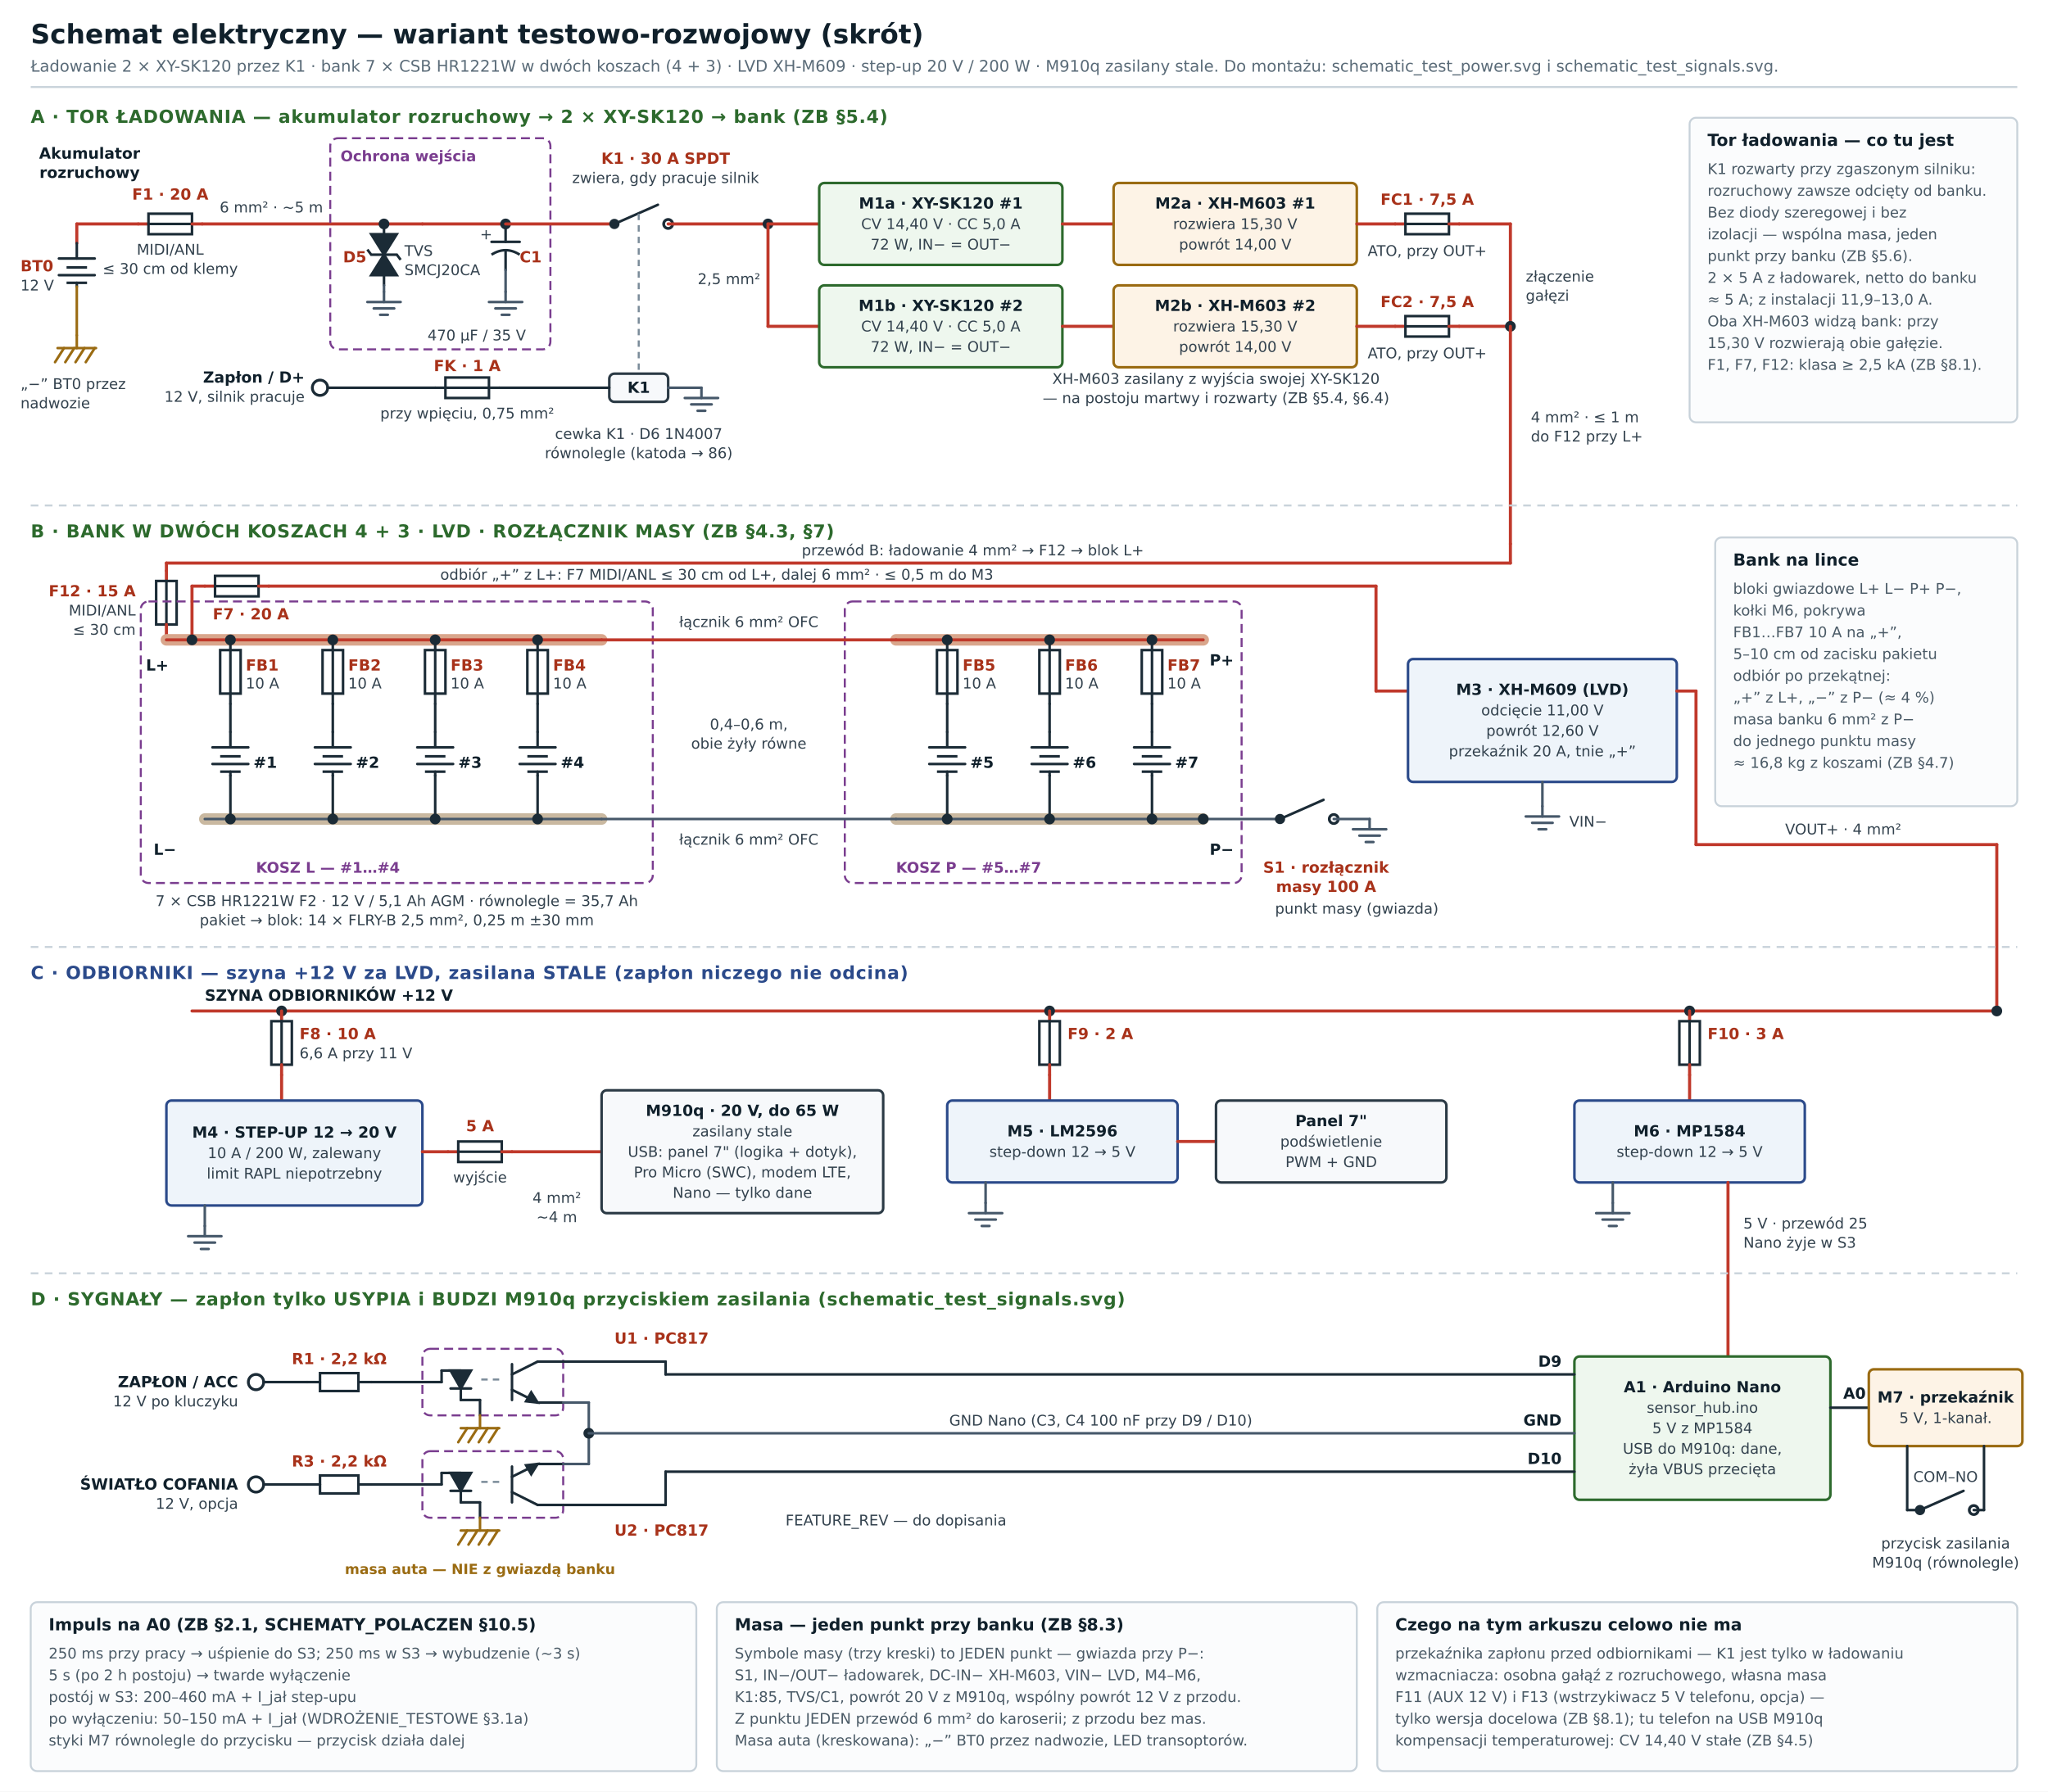
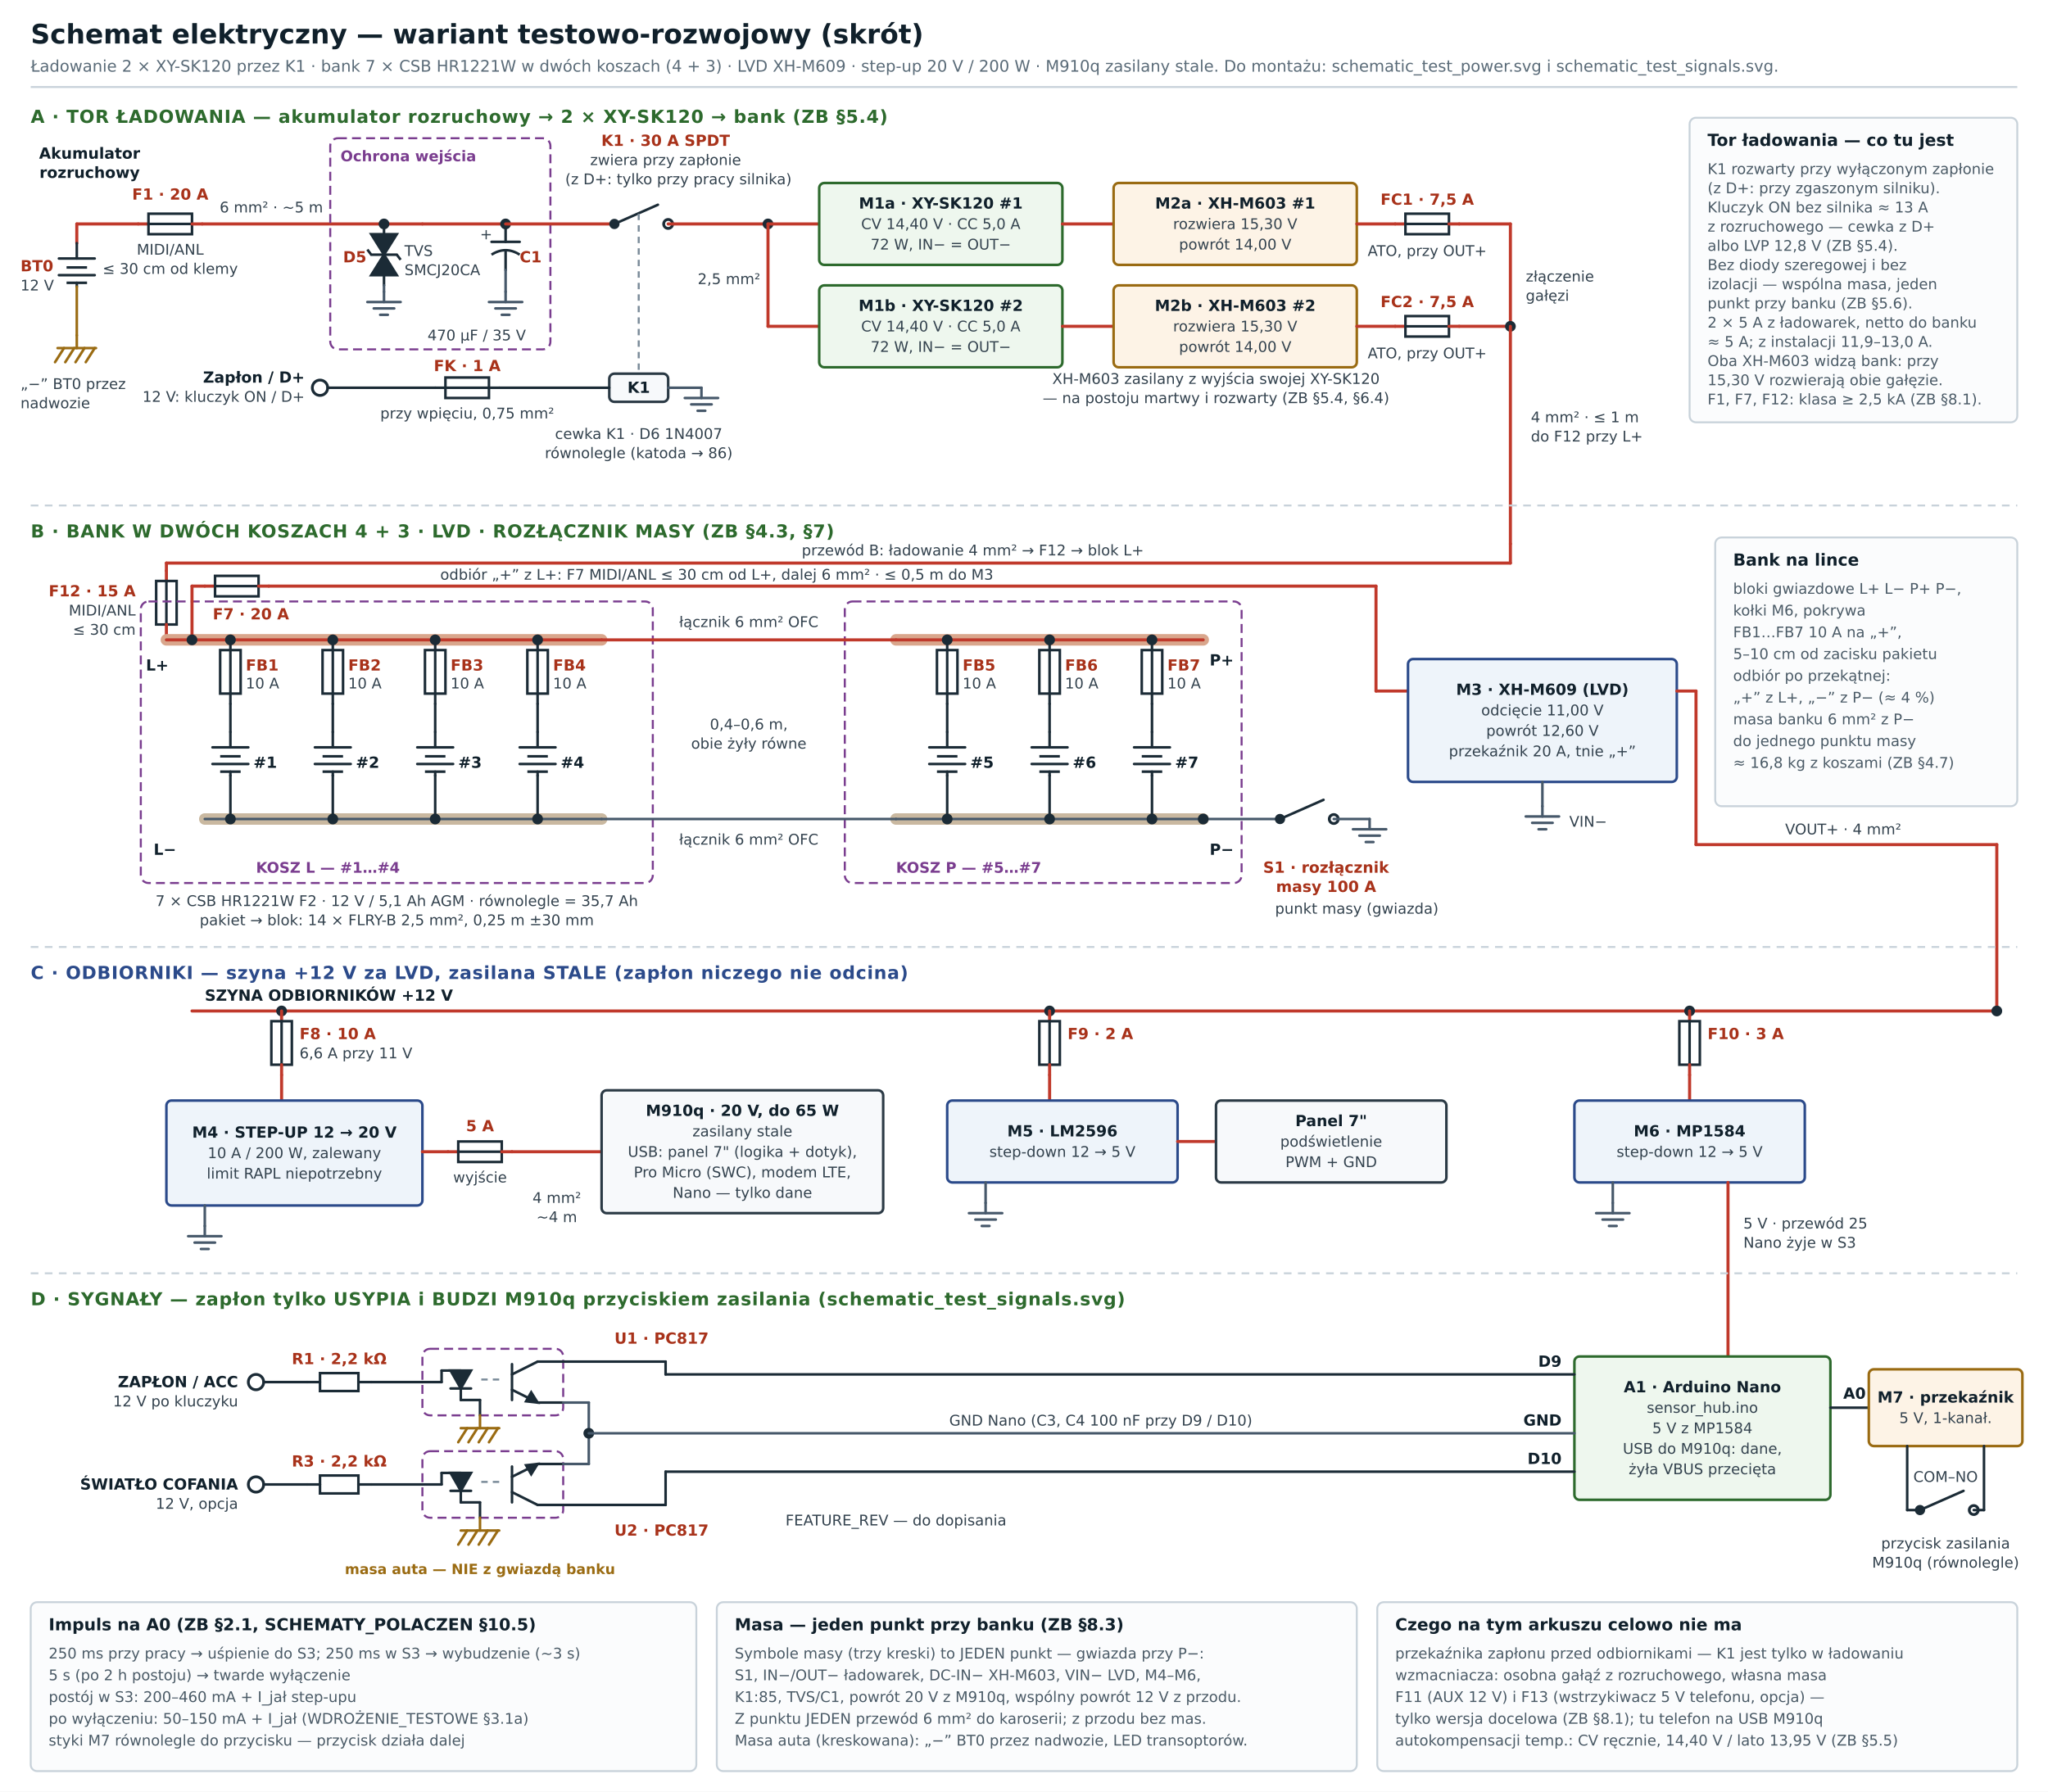
<svg xmlns="http://www.w3.org/2000/svg" width="1600" height="1400" viewBox="0 0 1600 1400" font-family="DejaVu Sans, Verdana, sans-serif">
  <style>
 .bg{fill:#ffffff}
 .w{stroke:#1b2b36;stroke-width:2;fill:none;stroke-linecap:round}
 .wp{stroke:#c0392b;stroke-width:2.4;fill:none;stroke-linecap:round}
 .wg{stroke:#46586a;stroke-width:2;fill:none;stroke-linecap:round}
 .wo{stroke:#9a6b12;stroke-width:2;fill:none;stroke-linecap:round}
 .wd{stroke:#7a8b99;stroke-width:1.6;fill:none;stroke-dasharray:5 4}
 .bus{stroke:#d9a68c;stroke-width:9;fill:none;stroke-linecap:round}
 .busn{stroke:#c9b8a0;stroke-width:9;fill:none;stroke-linecap:round}
 .sym{stroke:#1b2b36;stroke-width:2;fill:none}
 .symf{stroke:#1b2b36;stroke-width:2;fill:#1b2b36}
 .blk{fill:#f7f9fb;stroke:#2b3a45;stroke-width:2;rx:4}
 .blkg{fill:#eef7ee;stroke:#2d6a2d;stroke-width:2;rx:4}
 .blko{fill:#fdf3e6;stroke:#9a6b12;stroke-width:2;rx:4}
 .blkb{fill:#eef4fa;stroke:#2b4a8a;stroke-width:2;rx:4}
 .grp{fill:none;stroke:#7a3d8f;stroke-width:1.6;stroke-dasharray:7 4;rx:6}
 .grpg{fill:none;stroke:#8b9aa6;stroke-width:1.6;stroke-dasharray:7 4;rx:6}
 .note{fill:#fbfcfd;stroke:#c8d2da;stroke-width:1.5;rx:5}
 .term{fill:#ffffff;stroke:#1b2b36;stroke-width:2.2}
 .ttl{font-size:21px;font-weight:bold;fill:#10202b}
 .sub{font-size:12.5px;fill:#5a6b78}
 .sec{font-size:14px;font-weight:bold;fill:#2d6a2d;letter-spacing:0.5px}
 .secb{font-size:14px;font-weight:bold;fill:#2b4a8a;letter-spacing:0.5px}
 .ref{font-size:12px;font-weight:bold;fill:#a8321a}
 .refe{font-size:12px;font-weight:bold;fill:#a8321a;text-anchor:end}
 .refc{font-size:12px;font-weight:bold;fill:#a8321a;text-anchor:middle}
 .lbl{font-size:11.5px;fill:#33424e}
 .lbe{font-size:11.5px;fill:#33424e;text-anchor:end}
 .lbc{font-size:11.5px;fill:#33424e;text-anchor:middle}
 .lbb{font-size:12px;font-weight:bold;fill:#10202b;text-anchor:middle}
 .lbbs{font-size:12px;font-weight:bold;fill:#10202b}
 .lbbe{font-size:12px;font-weight:bold;fill:#10202b;text-anchor:end}
 .grl{font-size:11.5px;font-weight:bold;fill:#7a3d8f}
 .go{font-size:11px;font-weight:bold;fill:#9a6b12;text-anchor:middle}
 .nh{font-size:13px;font-weight:bold;fill:#10202b}
 .nt{font-size:11.5px;fill:#4a5a66}
</style>
  <rect class="bg" x="0" y="0" width="1600" height="1400" />
  <text class="ttl" x="24" y="34">Schemat elektryczny — wariant testowo-rozwojowy (skrót)</text>
  <text class="sub" x="24" y="56">Ładowanie 2 × XY-SK120 przez K1 · bank 7 × CSB HR1221W w dwóch koszach (4 + 3) · LVD XH-M609 · step-up 20 V / 200 W · M910q zasilany stale. Do montażu: schematic_test_power.svg i schematic_test_signals.svg.</text>
  <line x1="24" y1="68" x2="1576" y2="68" stroke="#c8d2da" stroke-width="1.5" />
  <text class="sec" x="24" y="96">A · TOR ŁADOWANIA — akumulator rozruchowy → 2 × XY-SK120 → bank (ZB §5.4)</text>
  <text class="lbb" x="70" y="124">Akumulator</text>
  <text class="lbb" x="70" y="139">rozruchowy</text>
  <line class="wp" x1="60" y1="175" x2="108" y2="175" />
  <line class="wp" x1="60" y1="175" x2="60" y2="190" />
  <line class="w" x1="60" y1="190" x2="60" y2="202" />
  <line class="w" x1="46" y1="202" x2="74" y2="202" />
  <line class="sym" x1="52" y1="209" x2="68" y2="209" stroke-width="4" />
  <line class="w" x1="46" y1="215" x2="74" y2="215" />
  <line class="sym" x1="52" y1="221" x2="68" y2="221" stroke-width="4" />
  <line class="w" x1="60" y1="221" x2="60" y2="224" />
  <text class="ref" x="16" y="212">BT0</text>
  <text class="lbl" x="16" y="227">12 V</text>
  <line class="wo" x1="60" y1="224" x2="60" y2="262" />
  <line class="wo" x1="60" y1="262" x2="60" y2="272" />
  <line class="wo" x1="45" y1="272" x2="75" y2="272" />
  <line class="wo" x1="50" y1="272" x2="43" y2="283" />
  <line class="wo" x1="58" y1="272" x2="51" y2="283" />
  <line class="wo" x1="66" y1="272" x2="59" y2="283" />
  <line class="wo" x1="74" y1="272" x2="67" y2="283" />
  <text class="lbl" x="16" y="304">„−” BT0 przez</text>
  <text class="lbl" x="16" y="319">nadwozie</text>
  <line class="wp" x1="108" y1="175" x2="116" y2="175" />
  <rect class="sym" x="116" y="167" width="34" height="16" fill="#ffffff" />
  <line class="w" x1="116" y1="175" x2="150" y2="175" />
  <line class="wp" x1="150" y1="175" x2="158" y2="175" />
  <text class="refc" x="133" y="156">F1 · 20 A</text>
  <text class="lbc" x="133" y="199">MIDI/ANL</text>
  <text class="lbc" x="133" y="214">≤ 30 cm od klemy</text>
  <line class="wp" x1="158" y1="175" x2="330" y2="175" />
  <text class="lbc" x="212" y="166">6 mm² · ~5 m</text>
  <rect class="grp" x="258" y="108" width="172" height="165" />
  <text class="grl" x="266" y="126">Ochrona wejścia</text>
  <circle class="symf" cx="300" cy="175" r="3.2" />
  <line class="w" x1="300" y1="175" x2="300" y2="183" />
  <path class="symf" d="M 290 183 L 310 183 L 300 199 Z" />
  <path class="symf" d="M 290 215 L 310 215 L 300 199 Z" />
  <path class="sym" d="M 287 195 L 290 199 L 310 199 L 313 203" />
  <line class="w" x1="300" y1="215" x2="300" y2="223" />
  <text class="ref" x="268" y="205">D5</text>
  <line class="wg" x1="300" y1="223" x2="300" y2="228" />
  <line class="wg" x1="300" y1="228" x2="300" y2="236" />
  <line class="wg" x1="287" y1="236" x2="313" y2="236" />
  <line class="wg" x1="292" y1="241" x2="308" y2="241" />
  <line class="wg" x1="297" y1="246" x2="303" y2="246" />
  <text class="lbl" x="316" y="200">TVS</text>
  <text class="lbl" x="316" y="215">SMCJ20CA</text>
  <line class="wp" x1="330" y1="175" x2="395" y2="175" />
  <circle class="symf" cx="395" cy="175" r="3.2" />
  <line class="w" x1="395" y1="175" x2="395" y2="189" />
  <line class="w" x1="384" y1="189" x2="406" y2="189" />
  <path class="sym" d="M 384 199 Q 395 192 406 199" />
  <line class="w" x1="395" y1="196" x2="395" y2="211" />
  <text class="lbl" x="375" y="187">+</text>
  <line class="wg" x1="395" y1="211" x2="395" y2="228" />
  <line class="wg" x1="395" y1="228" x2="395" y2="236" />
  <line class="wg" x1="382" y1="236" x2="408" y2="236" />
  <line class="wg" x1="387" y1="241" x2="403" y2="241" />
  <line class="wg" x1="392" y1="246" x2="398" y2="246" />
  <text class="ref" x="406" y="205">C1</text>
  <text class="lbl" x="334" y="266">470 µF / 35 V</text>
  <line class="wp" x1="395" y1="175" x2="480" y2="175" />
  <circle class="symf" cx="480" cy="175" r="3" />
  <line class="w" x1="480" y1="175" x2="514" y2="160" />
  <circle class="term" cx="522" cy="175" r="3.5" />
-   <text class="refc" x="520" y="128">K1 · 30 A SPDT</text>
-   <text class="lbc" x="520" y="143">zwiera, gdy pracuje silnik</text>
+   <text class="refc" x="520" y="114">K1 · 30 A SPDT</text>
+   <text class="lbc" x="520" y="129">zwiera przy zapłonie</text>
+   <text class="lbc" x="530" y="144">(z D+: tylko przy pracy silnika)</text>
  <line class="wp" x1="522" y1="175" x2="600" y2="175" />
  <line class="wd" x1="499" y1="167" x2="499" y2="292" />
  <rect class="blk" x="476" y="292" width="46" height="22" />
  <text class="lbb" x="499" y="307">K1</text>
  <line class="wg" x1="522" y1="303" x2="548" y2="303" />
  <line class="wg" x1="548" y1="303" x2="548" y2="311" />
  <line class="wg" x1="535" y1="311" x2="561" y2="311" />
  <line class="wg" x1="540" y1="316" x2="556" y2="316" />
  <line class="wg" x1="545" y1="321" x2="551" y2="321" />
  <circle class="term" cx="250" cy="303" r="6" />
  <text class="lbbe" x="238" y="299">Zapłon / D+</text>
-   <text class="lbe" x="238" y="314">12 V, silnik pracuje</text>
+   <text class="lbe" x="238" y="314">12 V: kluczyk ON / D+</text>
  <line class="w" x1="256" y1="303" x2="340" y2="303" />
  <line class="w" x1="340" y1="303" x2="348" y2="303" />
  <rect class="sym" x="348" y="295" width="34" height="16" fill="#ffffff" />
  <line class="w" x1="348" y1="303" x2="382" y2="303" />
  <line class="w" x1="382" y1="303" x2="390" y2="303" />
  <text class="refc" x="365" y="290">FK · 1 A</text>
  <text class="lbc" x="365" y="327">przy wpięciu, 0,75 mm²</text>
  <line class="w" x1="390" y1="303" x2="476" y2="303" />
  <text class="lbc" x="499" y="343">cewka K1 · D6 1N4007</text>
  <text class="lbc" x="499" y="358">równolegle (katoda → 86)</text>
  <circle class="symf" cx="600" cy="175" r="3.2" />
  <line class="wp" x1="600" y1="175" x2="600" y2="255" />
  <line class="wp" x1="600" y1="255" x2="640" y2="255" />
  <line class="wp" x1="600" y1="175" x2="640" y2="175" />
  <text class="lbe" x="594" y="222">2,5 mm²</text>
  <rect class="blkg" x="640" y="143" width="190" height="64" />
  <text class="lbb" x="735.0" y="163.0">M1a · XY-SK120 #1</text>
  <text class="lbc" x="735.0" y="179.0">CV 14,40 V · CC 5,0 A</text>
  <text class="lbc" x="735.0" y="195.0">72 W, IN− = OUT−</text>
  <line class="wp" x1="830" y1="175" x2="870" y2="175" />
  <rect class="blko" x="870" y="143" width="190" height="64" />
  <text class="lbb" x="965.0" y="163.0">M2a · XH-M603 #1</text>
  <text class="lbc" x="965.0" y="179.0">rozwiera 15,30 V</text>
  <text class="lbc" x="965.0" y="195.0">powrót 14,00 V</text>
  <line class="wp" x1="1060" y1="175" x2="1090" y2="175" />
  <line class="wp" x1="1090" y1="175" x2="1098" y2="175" />
  <rect class="sym" x="1098" y="167" width="34" height="16" fill="#ffffff" />
  <line class="w" x1="1098" y1="175" x2="1132" y2="175" />
  <line class="wp" x1="1132" y1="175" x2="1140" y2="175" />
  <text class="refc" x="1115" y="160">FC1 · 7,5 A</text>
  <line class="wp" x1="1140" y1="175" x2="1180" y2="175" />
  <rect class="blkg" x="640" y="223" width="190" height="64" />
  <text class="lbb" x="735.0" y="243.0">M1b · XY-SK120 #2</text>
  <text class="lbc" x="735.0" y="259.0">CV 14,40 V · CC 5,0 A</text>
  <text class="lbc" x="735.0" y="275.0">72 W, IN− = OUT−</text>
  <line class="wp" x1="830" y1="255" x2="870" y2="255" />
  <rect class="blko" x="870" y="223" width="190" height="64" />
  <text class="lbb" x="965.0" y="243.0">M2b · XH-M603 #2</text>
  <text class="lbc" x="965.0" y="259.0">rozwiera 15,30 V</text>
  <text class="lbc" x="965.0" y="275.0">powrót 14,00 V</text>
  <line class="wp" x1="1060" y1="255" x2="1090" y2="255" />
  <line class="wp" x1="1090" y1="255" x2="1098" y2="255" />
  <rect class="sym" x="1098" y="247" width="34" height="16" fill="#ffffff" />
  <line class="w" x1="1098" y1="255" x2="1132" y2="255" />
  <line class="wp" x1="1132" y1="255" x2="1140" y2="255" />
  <text class="refc" x="1115" y="240">FC2 · 7,5 A</text>
  <line class="wp" x1="1140" y1="255" x2="1180" y2="255" />
  <text class="lbc" x="1115" y="200">ATO, przy OUT+</text>
  <text class="lbc" x="1115" y="280">ATO, przy OUT+</text>
  <text class="lbc" x="950" y="300">XH-M603 zasilany z wyjścia swojej XY-SK120</text>
  <text class="lbc" x="950" y="315">— na postoju martwy i rozwarty (ZB §5.4, §6.4)</text>
  <line class="wp" x1="1180" y1="175" x2="1180" y2="255" />
  <circle class="symf" cx="1180" cy="255" r="3.2" />
  <text class="lbl" x="1192" y="220">złączenie</text>
  <text class="lbl" x="1192" y="235">gałęzi</text>
  <line class="wp" x1="1180" y1="255" x2="1180" y2="425" />
  <text class="lbl" x="1196" y="330">4 mm² · ≤ 1 m</text>
  <text class="lbl" x="1196" y="345">do F12 przy L+</text>
  <rect class="note" x="1320" y="92" width="256" height="238" />
  <text class="nh" x="1334" y="114">Tor ładowania — co tu jest</text>
-   <text class="nt" x="1334" y="136">K1 rozwarty przy zgaszonym silniku:</text>
-   <text class="nt" x="1334" y="153">rozruchowy zawsze odcięty od banku.</text>
-   <text class="nt" x="1334" y="170">Bez diody szeregowej i bez</text>
-   <text class="nt" x="1334" y="187">izolacji — wspólna masa, jeden</text>
-   <text class="nt" x="1334" y="204">punkt przy banku (ZB §5.6).</text>
-   <text class="nt" x="1334" y="221">2 × 5 A z ładowarek, netto do banku</text>
-   <text class="nt" x="1334" y="238">≈ 5 A; z instalacji 11,9–13,0 A.</text>
-   <text class="nt" x="1334" y="255">Oba XH-M603 widzą bank: przy</text>
-   <text class="nt" x="1334" y="272">15,30 V rozwierają obie gałęzie.</text>
-   <text class="nt" x="1334" y="289">F1, F7, F12: klasa ≥ 2,5 kA (ZB §8.1).</text>
+   <text class="nt" x="1334" y="136">K1 rozwarty przy wyłączonym zapłonie</text>
+   <text class="nt" x="1334" y="151">(z D+: przy zgaszonym silniku).</text>
+   <text class="nt" x="1334" y="166">Kluczyk ON bez silnika ≈ 13 A</text>
+   <text class="nt" x="1334" y="181">z rozruchowego — cewka z D+</text>
+   <text class="nt" x="1334" y="196">albo LVP 12,8 V (ZB §5.4).</text>
+   <text class="nt" x="1334" y="211">Bez diody szeregowej i bez</text>
+   <text class="nt" x="1334" y="226">izolacji — wspólna masa, jeden</text>
+   <text class="nt" x="1334" y="241">punkt przy banku (ZB §5.6).</text>
+   <text class="nt" x="1334" y="256">2 × 5 A z ładowarek, netto do banku</text>
+   <text class="nt" x="1334" y="271">≈ 5 A; z instalacji 11,9–13,0 A.</text>
+   <text class="nt" x="1334" y="286">Oba XH-M603 widzą bank: przy</text>
+   <text class="nt" x="1334" y="301">15,30 V rozwierają obie gałęzie.</text>
+   <text class="nt" x="1334" y="316">F1, F7, F12: klasa ≥ 2,5 kA (ZB §8.1).</text>
  <line x1="24" y1="395" x2="1576" y2="395" stroke="#c8d2da" stroke-width="1.5" stroke-dasharray="6 5" />
  <text class="sec" x="24" y="420">B · BANK W DWÓCH KOSZACH 4 + 3 · LVD · ROZŁĄCZNIK MASY (ZB §4.3, §7)</text>
  <line class="wp" x1="1180" y1="425" x2="1180" y2="440" />
  <line class="wp" x1="1180" y1="440" x2="130" y2="440" />
  <line class="wp" x1="130" y1="440" x2="130" y2="446" />
  <line class="wp" x1="130" y1="446" x2="130" y2="454" />
  <rect class="sym" x="122" y="454" width="16" height="34" fill="#ffffff" />
  <line class="w" x1="130" y1="454" x2="130" y2="488" />
  <line class="wp" x1="130" y1="488" x2="130" y2="496" />
  <line class="wp" x1="130" y1="496" x2="130" y2="500" />
  <text class="refe" x="106" y="466">F12 · 15 A</text>
  <text class="lbe" x="106" y="481">MIDI/ANL</text>
  <text class="lbe" x="106" y="496">≤ 30 cm</text>
  <text class="lbc" x="760" y="434">przewód B: ładowanie 4 mm² → F12 → blok L+</text>
  <rect class="grp" x="110" y="470" width="400" height="220" />
  <rect class="grp" x="660" y="470" width="310" height="220" />
  <text class="grl" x="200" y="682">KOSZ L — #1…#4</text>
  <text class="grl" x="700" y="682">KOSZ P — #5…#7</text>
  <line class="bus" x1="130" y1="500" x2="470" y2="500" />
  <line class="busn" x1="160" y1="640" x2="470" y2="640" />
  <line class="bus" x1="700" y1="500" x2="940" y2="500" />
  <line class="busn" x1="700" y1="640" x2="940" y2="640" />
  <line class="wp" x1="130" y1="500" x2="470" y2="500" />
  <line class="wg" x1="160" y1="640" x2="470" y2="640" />
  <line class="wp" x1="700" y1="500" x2="940" y2="500" />
  <line class="wg" x1="700" y1="640" x2="940" y2="640" />
  <text class="lbbs" x="120" y="668">L−</text>
  <text class="lbbs" x="945" y="668">P−</text>
  <text class="lbbs" x="945" y="520">P+</text>
  <text class="lbbs" x="114" y="524">L+</text>
  <circle class="symf" cx="180" cy="500" r="3.2" />
  <line class="w" x1="180" y1="500" x2="180" y2="508" />
  <rect class="sym" x="172" y="508" width="16" height="34" fill="#ffffff" />
  <line class="w" x1="180" y1="508" x2="180" y2="542" />
  <line class="w" x1="180" y1="542" x2="180" y2="550" />
  <text class="ref" x="192" y="524">FB1</text>
  <text class="lbl" x="192" y="538">10 A</text>
  <line class="w" x1="180" y1="550" x2="180" y2="572" />
  <line class="w" x1="180" y1="572" x2="180" y2="584" />
  <line class="w" x1="166" y1="584" x2="194" y2="584" />
  <line class="sym" x1="172" y1="591" x2="188" y2="591" stroke-width="4" />
  <line class="w" x1="166" y1="597" x2="194" y2="597" />
  <line class="sym" x1="172" y1="603" x2="188" y2="603" stroke-width="4" />
  <line class="w" x1="180" y1="603" x2="180" y2="606" />
  <text class="lbbs" x="198" y="600">#1</text>
  <line class="w" x1="180" y1="606" x2="180" y2="640" />
  <circle class="symf" cx="180" cy="640" r="3.2" />
  <circle class="symf" cx="260" cy="500" r="3.2" />
  <line class="w" x1="260" y1="500" x2="260" y2="508" />
  <rect class="sym" x="252" y="508" width="16" height="34" fill="#ffffff" />
  <line class="w" x1="260" y1="508" x2="260" y2="542" />
  <line class="w" x1="260" y1="542" x2="260" y2="550" />
  <text class="ref" x="272" y="524">FB2</text>
  <text class="lbl" x="272" y="538">10 A</text>
  <line class="w" x1="260" y1="550" x2="260" y2="572" />
  <line class="w" x1="260" y1="572" x2="260" y2="584" />
  <line class="w" x1="246" y1="584" x2="274" y2="584" />
  <line class="sym" x1="252" y1="591" x2="268" y2="591" stroke-width="4" />
  <line class="w" x1="246" y1="597" x2="274" y2="597" />
  <line class="sym" x1="252" y1="603" x2="268" y2="603" stroke-width="4" />
  <line class="w" x1="260" y1="603" x2="260" y2="606" />
  <text class="lbbs" x="278" y="600">#2</text>
  <line class="w" x1="260" y1="606" x2="260" y2="640" />
  <circle class="symf" cx="260" cy="640" r="3.2" />
  <circle class="symf" cx="340" cy="500" r="3.2" />
  <line class="w" x1="340" y1="500" x2="340" y2="508" />
  <rect class="sym" x="332" y="508" width="16" height="34" fill="#ffffff" />
  <line class="w" x1="340" y1="508" x2="340" y2="542" />
  <line class="w" x1="340" y1="542" x2="340" y2="550" />
  <text class="ref" x="352" y="524">FB3</text>
  <text class="lbl" x="352" y="538">10 A</text>
  <line class="w" x1="340" y1="550" x2="340" y2="572" />
  <line class="w" x1="340" y1="572" x2="340" y2="584" />
  <line class="w" x1="326" y1="584" x2="354" y2="584" />
  <line class="sym" x1="332" y1="591" x2="348" y2="591" stroke-width="4" />
  <line class="w" x1="326" y1="597" x2="354" y2="597" />
  <line class="sym" x1="332" y1="603" x2="348" y2="603" stroke-width="4" />
  <line class="w" x1="340" y1="603" x2="340" y2="606" />
  <text class="lbbs" x="358" y="600">#3</text>
  <line class="w" x1="340" y1="606" x2="340" y2="640" />
  <circle class="symf" cx="340" cy="640" r="3.2" />
  <circle class="symf" cx="420" cy="500" r="3.2" />
  <line class="w" x1="420" y1="500" x2="420" y2="508" />
  <rect class="sym" x="412" y="508" width="16" height="34" fill="#ffffff" />
  <line class="w" x1="420" y1="508" x2="420" y2="542" />
  <line class="w" x1="420" y1="542" x2="420" y2="550" />
  <text class="ref" x="432" y="524">FB4</text>
  <text class="lbl" x="432" y="538">10 A</text>
  <line class="w" x1="420" y1="550" x2="420" y2="572" />
  <line class="w" x1="420" y1="572" x2="420" y2="584" />
  <line class="w" x1="406" y1="584" x2="434" y2="584" />
  <line class="sym" x1="412" y1="591" x2="428" y2="591" stroke-width="4" />
  <line class="w" x1="406" y1="597" x2="434" y2="597" />
  <line class="sym" x1="412" y1="603" x2="428" y2="603" stroke-width="4" />
  <line class="w" x1="420" y1="603" x2="420" y2="606" />
  <text class="lbbs" x="438" y="600">#4</text>
  <line class="w" x1="420" y1="606" x2="420" y2="640" />
  <circle class="symf" cx="420" cy="640" r="3.2" />
  <circle class="symf" cx="740" cy="500" r="3.2" />
  <line class="w" x1="740" y1="500" x2="740" y2="508" />
  <rect class="sym" x="732" y="508" width="16" height="34" fill="#ffffff" />
  <line class="w" x1="740" y1="508" x2="740" y2="542" />
  <line class="w" x1="740" y1="542" x2="740" y2="550" />
  <text class="ref" x="752" y="524">FB5</text>
  <text class="lbl" x="752" y="538">10 A</text>
  <line class="w" x1="740" y1="550" x2="740" y2="572" />
  <line class="w" x1="740" y1="572" x2="740" y2="584" />
  <line class="w" x1="726" y1="584" x2="754" y2="584" />
  <line class="sym" x1="732" y1="591" x2="748" y2="591" stroke-width="4" />
  <line class="w" x1="726" y1="597" x2="754" y2="597" />
  <line class="sym" x1="732" y1="603" x2="748" y2="603" stroke-width="4" />
  <line class="w" x1="740" y1="603" x2="740" y2="606" />
  <text class="lbbs" x="758" y="600">#5</text>
  <line class="w" x1="740" y1="606" x2="740" y2="640" />
  <circle class="symf" cx="740" cy="640" r="3.2" />
  <circle class="symf" cx="820" cy="500" r="3.2" />
  <line class="w" x1="820" y1="500" x2="820" y2="508" />
  <rect class="sym" x="812" y="508" width="16" height="34" fill="#ffffff" />
  <line class="w" x1="820" y1="508" x2="820" y2="542" />
  <line class="w" x1="820" y1="542" x2="820" y2="550" />
  <text class="ref" x="832" y="524">FB6</text>
  <text class="lbl" x="832" y="538">10 A</text>
  <line class="w" x1="820" y1="550" x2="820" y2="572" />
  <line class="w" x1="820" y1="572" x2="820" y2="584" />
  <line class="w" x1="806" y1="584" x2="834" y2="584" />
  <line class="sym" x1="812" y1="591" x2="828" y2="591" stroke-width="4" />
  <line class="w" x1="806" y1="597" x2="834" y2="597" />
  <line class="sym" x1="812" y1="603" x2="828" y2="603" stroke-width="4" />
  <line class="w" x1="820" y1="603" x2="820" y2="606" />
  <text class="lbbs" x="838" y="600">#6</text>
  <line class="w" x1="820" y1="606" x2="820" y2="640" />
  <circle class="symf" cx="820" cy="640" r="3.2" />
  <circle class="symf" cx="900" cy="500" r="3.2" />
  <line class="w" x1="900" y1="500" x2="900" y2="508" />
  <rect class="sym" x="892" y="508" width="16" height="34" fill="#ffffff" />
  <line class="w" x1="900" y1="508" x2="900" y2="542" />
  <line class="w" x1="900" y1="542" x2="900" y2="550" />
  <text class="ref" x="912" y="524">FB7</text>
  <text class="lbl" x="912" y="538">10 A</text>
  <line class="w" x1="900" y1="550" x2="900" y2="572" />
  <line class="w" x1="900" y1="572" x2="900" y2="584" />
  <line class="w" x1="886" y1="584" x2="914" y2="584" />
  <line class="sym" x1="892" y1="591" x2="908" y2="591" stroke-width="4" />
  <line class="w" x1="886" y1="597" x2="914" y2="597" />
  <line class="sym" x1="892" y1="603" x2="908" y2="603" stroke-width="4" />
  <line class="w" x1="900" y1="603" x2="900" y2="606" />
  <text class="lbbs" x="918" y="600">#7</text>
  <line class="w" x1="900" y1="606" x2="900" y2="640" />
  <circle class="symf" cx="900" cy="640" r="3.2" />
  <line class="wp" x1="470" y1="500" x2="700" y2="500" />
  <line class="wg" x1="470" y1="640" x2="700" y2="640" />
  <text class="lbc" x="585" y="490">łącznik 6 mm² OFC</text>
  <text class="lbc" x="585" y="570">0,4–0,6 m,</text>
  <text class="lbc" x="585" y="585">obie żyły równe</text>
  <text class="lbc" x="585" y="660">łącznik 6 mm² OFC</text>
  <text class="lbc" x="310" y="708">7 × CSB HR1221W F2 · 12 V / 5,1 Ah AGM · równolegle = 35,7 Ah</text>
  <text class="lbc" x="310" y="723">pakiet → blok: 14 × FLRY-B 2,5 mm², 0,25 m ±30 mm</text>
  <line class="wp" x1="150" y1="500" x2="150" y2="458" />
  <circle class="symf" cx="150" cy="500" r="3.2" />
  <line class="wp" x1="150" y1="458" x2="160" y2="458" />
  <line class="wp" x1="160" y1="458" x2="168" y2="458" />
  <rect class="sym" x="168" y="450" width="34" height="16" fill="#ffffff" />
  <line class="w" x1="168" y1="458" x2="202" y2="458" />
  <line class="wp" x1="202" y1="458" x2="210" y2="458" />
  <text class="refc" x="196" y="484">F7 · 20 A</text>
  <line class="wp" x1="210" y1="458" x2="1075" y2="458" />
  <line class="wp" x1="1075" y1="458" x2="1075" y2="540" />
  <line class="wp" x1="1075" y1="540" x2="1100" y2="540" />
  <text class="lbc" x="560" y="453">odbiór „+” z L+: F7 MIDI/ANL ≤ 30 cm od L+, dalej 6 mm² · ≤ 0,5 m do M3</text>
  <rect class="blkb" x="1100" y="515" width="210" height="96" />
  <text class="lbb" x="1205.0" y="543.0">M3 · XH-M609 (LVD)</text>
  <text class="lbc" x="1205.0" y="559.0">odcięcie 11,00 V</text>
  <text class="lbc" x="1205.0" y="575.0">powrót 12,60 V</text>
  <text class="lbc" x="1205.0" y="591.0">przekaźnik 20 A, tnie „+”</text>
  <line class="wg" x1="1205" y1="611" x2="1205" y2="630" />
  <line class="wg" x1="1205" y1="630" x2="1205" y2="638" />
  <line class="wg" x1="1192" y1="638" x2="1218" y2="638" />
  <line class="wg" x1="1197" y1="643" x2="1213" y2="643" />
  <line class="wg" x1="1202" y1="648" x2="1208" y2="648" />
  <text class="lbl" x="1226" y="646">VIN−</text>
  <line class="wg" x1="940" y1="640" x2="1000" y2="640" />
  <circle class="symf" cx="940" cy="640" r="3.2" />
  <circle class="symf" cx="1000" cy="640" r="3" />
  <line class="w" x1="1000" y1="640" x2="1034" y2="625" />
  <circle class="term" cx="1042" cy="640" r="3.5" />
  <line class="wg" x1="1042" y1="640" x2="1070" y2="640" />
  <line class="wg" x1="1070" y1="640" x2="1070" y2="648" />
  <line class="wg" x1="1057" y1="648" x2="1083" y2="648" />
  <line class="wg" x1="1062" y1="653" x2="1078" y2="653" />
  <line class="wg" x1="1067" y1="658" x2="1073" y2="658" />
  <text class="refc" x="1036" y="682">S1 · rozłącznik</text>
  <text class="refc" x="1036" y="697">masy 100 A</text>
  <text class="lbc" x="1060" y="714">punkt masy (gwiazda)</text>
  <rect class="note" x="1340" y="420" width="236" height="210" />
  <text class="nh" x="1354" y="442">Bank na lince</text>
  <text class="nt" x="1354" y="464">bloki gwiazdowe L+ L− P+ P−,</text>
  <text class="nt" x="1354" y="481">kołki M6, pokrywa</text>
  <text class="nt" x="1354" y="498">FB1…FB7 10 A na „+”,</text>
  <text class="nt" x="1354" y="515">5–10 cm od zacisku pakietu</text>
  <text class="nt" x="1354" y="532">odbiór po przekątnej:</text>
  <text class="nt" x="1354" y="549">„+” z L+, „−” z P− (≈ 4 %)</text>
  <text class="nt" x="1354" y="566">masa banku 6 mm² z P−</text>
  <text class="nt" x="1354" y="583">do jednego punktu masy</text>
  <text class="nt" x="1354" y="600">≈ 16,8 kg z koszami (ZB §4.7)</text>
  <line class="wp" x1="1310" y1="540" x2="1325" y2="540" />
  <line class="wp" x1="1325" y1="540" x2="1325" y2="660" />
  <line class="wp" x1="1325" y1="660" x2="1560" y2="660" />
  <line class="wp" x1="1560" y1="660" x2="1560" y2="790" />
  <text class="lbc" x="1440" y="652">VOUT+ · 4 mm²</text>
  <line x1="24" y1="740" x2="1576" y2="740" stroke="#c8d2da" stroke-width="1.5" stroke-dasharray="6 5" />
  <text class="secb" x="24" y="765">C · ODBIORNIKI — szyna +12 V za LVD, zasilana STALE (zapłon niczego nie odcina)</text>
  <line class="wp" x1="150" y1="790" x2="1560" y2="790" />
  <circle class="symf" cx="1560" cy="790" r="3.2" />
  <text class="lbbs" x="160" y="782">SZYNA ODBIORNIKÓW +12 V</text>
  <circle class="symf" cx="220" cy="790" r="3.2" />
  <line class="wp" x1="220" y1="790" x2="220" y2="798" />
  <rect class="sym" x="212" y="798" width="16" height="34" fill="#ffffff" />
  <line class="w" x1="220" y1="798" x2="220" y2="832" />
  <line class="wp" x1="220" y1="832" x2="220" y2="840" />
  <text class="ref" x="234" y="812">F8 · 10 A</text>
  <text class="lbl" x="234" y="827">6,6 A przy 11 V</text>
  <line class="wp" x1="220" y1="840" x2="220" y2="860" />
  <rect class="blkb" x="130" y="860" width="200" height="82" />
  <text class="lbb" x="230.0" y="889.0">M4 · STEP-UP 12 → 20 V</text>
  <text class="lbc" x="230.0" y="905.0">10 A / 200 W, zalewany</text>
  <text class="lbc" x="230.0" y="921.0">limit RAPL niepotrzebny</text>
  <line class="wg" x1="160" y1="942" x2="160" y2="958" />
  <line class="wg" x1="160" y1="958" x2="160" y2="966" />
  <line class="wg" x1="147" y1="966" x2="173" y2="966" />
  <line class="wg" x1="152" y1="971" x2="168" y2="971" />
  <line class="wg" x1="157" y1="976" x2="163" y2="976" />
  <line class="wp" x1="330" y1="900" x2="350" y2="900" />
  <line class="wp" x1="350" y1="900" x2="358" y2="900" />
  <rect class="sym" x="358" y="892" width="34" height="16" fill="#ffffff" />
  <line class="w" x1="358" y1="900" x2="392" y2="900" />
  <line class="wp" x1="392" y1="900" x2="400" y2="900" />
  <text class="refc" x="375" y="884">5 A</text>
  <text class="lbc" x="375" y="924">wyjście</text>
  <line class="wp" x1="400" y1="900" x2="470" y2="900" />
  <text class="lbc" x="435" y="940">4 mm²</text>
  <text class="lbc" x="435" y="955">~4 m</text>
  <rect class="blk" x="470" y="852" width="220" height="96" />
  <text class="lbb" x="580.0" y="872.0">M910q · 20 V, do 65 W</text>
  <text class="lbc" x="580.0" y="888.0">zasilany stale</text>
  <text class="lbc" x="580.0" y="904.0">USB: panel 7" (logika + dotyk),</text>
  <text class="lbc" x="580.0" y="920.0">Pro Micro (SWC), modem LTE,</text>
  <text class="lbc" x="580.0" y="936.0">Nano — tylko dane</text>
  <circle class="symf" cx="820" cy="790" r="3.2" />
  <line class="wp" x1="820" y1="790" x2="820" y2="798" />
  <rect class="sym" x="812" y="798" width="16" height="34" fill="#ffffff" />
  <line class="w" x1="820" y1="798" x2="820" y2="832" />
  <line class="wp" x1="820" y1="832" x2="820" y2="840" />
  <text class="ref" x="834" y="812">F9 · 2 A</text>
  <line class="wp" x1="820" y1="840" x2="820" y2="860" />
  <rect class="blkb" x="740" y="860" width="180" height="64" />
  <text class="lbb" x="830.0" y="888.0">M5 · LM2596</text>
  <text class="lbc" x="830.0" y="904.0">step-down 12 → 5 V</text>
  <line class="wg" x1="770" y1="924" x2="770" y2="940" />
  <line class="wg" x1="770" y1="940" x2="770" y2="948" />
  <line class="wg" x1="757" y1="948" x2="783" y2="948" />
  <line class="wg" x1="762" y1="953" x2="778" y2="953" />
  <line class="wg" x1="767" y1="958" x2="773" y2="958" />
  <line class="wp" x1="920" y1="892" x2="950" y2="892" />
  <rect class="blk" x="950" y="860" width="180" height="64" />
  <text class="lbb" x="1040.0" y="880.0">Panel 7"</text>
  <text class="lbc" x="1040.0" y="896.0">podświetlenie</text>
  <text class="lbc" x="1040.0" y="912.0">PWM + GND</text>
  <circle class="symf" cx="1320" cy="790" r="3.2" />
  <line class="wp" x1="1320" y1="790" x2="1320" y2="798" />
  <rect class="sym" x="1312" y="798" width="16" height="34" fill="#ffffff" />
  <line class="w" x1="1320" y1="798" x2="1320" y2="832" />
  <line class="wp" x1="1320" y1="832" x2="1320" y2="840" />
  <text class="ref" x="1334" y="812">F10 · 3 A</text>
  <line class="wp" x1="1320" y1="840" x2="1320" y2="860" />
  <rect class="blkb" x="1230" y="860" width="180" height="64" />
  <text class="lbb" x="1320.0" y="888.0">M6 · MP1584</text>
  <text class="lbc" x="1320.0" y="904.0">step-down 12 → 5 V</text>
  <line class="wg" x1="1260" y1="924" x2="1260" y2="940" />
  <line class="wg" x1="1260" y1="940" x2="1260" y2="948" />
  <line class="wg" x1="1247" y1="948" x2="1273" y2="948" />
  <line class="wg" x1="1252" y1="953" x2="1268" y2="953" />
  <line class="wg" x1="1257" y1="958" x2="1263" y2="958" />
  <line class="wp" x1="1350" y1="924" x2="1350" y2="1060" />
  <text class="lbl" x="1362" y="960">5 V · przewód 25</text>
  <text class="lbl" x="1362" y="975">Nano żyje w S3</text>
  <line x1="24" y1="995" x2="1576" y2="995" stroke="#c8d2da" stroke-width="1.5" stroke-dasharray="6 5" />
  <text class="sec" x="24" y="1020">D · SYGNAŁY — zapłon tylko USYPIA i BUDZI M910q przyciskiem zasilania (schematic_test_signals.svg)</text>
  <rect class="blkg" x="1230" y="1060" width="200" height="112" />
  <text class="lbb" x="1330.0" y="1088.0">A1 · Arduino Nano</text>
  <text class="lbc" x="1330.0" y="1104.0">sensor_hub.ino</text>
  <text class="lbc" x="1330.0" y="1120.0">5 V z MP1584</text>
  <text class="lbc" x="1330.0" y="1136.0">USB do M910q: dane,</text>
  <text class="lbc" x="1330.0" y="1152.0">żyła VBUS przecięta</text>
  <circle class="term" cx="200" cy="1080" r="6" />
  <text class="lbbe" x="186" y="1084">ZAPŁON / ACC</text>
  <text class="lbe" x="186" y="1099">12 V po kluczyku</text>
  <line class="w" x1="206" y1="1080" x2="240" y2="1080" />
  <line class="w" x1="240" y1="1080" x2="250" y2="1080" />
  <rect class="sym" x="250" y="1073" width="30" height="14" fill="#ffffff" />
  <line class="w" x1="280" y1="1080" x2="290" y2="1080" />
  <text class="refc" x="265" y="1066">R1 · 2,2 kΩ</text>
  <line class="w" x1="290" y1="1080" x2="330" y2="1080" />
  <rect class="grp" x="330" y="1054" width="110" height="52" />
  <path class="symf" d="M 352 1071 L 368 1071 L 360 1085 Z" />
  <line class="w" x1="352" y1="1085" x2="368" y2="1085" />
  <line class="w" x1="330" y1="1080" x2="345" y2="1080" />
  <line class="w" x1="345" y1="1080" x2="345" y2="1071" />
  <line class="w" x1="360" y1="1071" x2="345" y2="1071" />
  <line class="w" x1="360" y1="1085" x2="360" y2="1094" />
  <line class="w" x1="360" y1="1094" x2="375" y2="1094" />
  <path class="wd" d="M 376 1078 L 392 1078" />
  <line class="w" x1="400" y1="1066" x2="400" y2="1094" />
  <line class="w" x1="400" y1="1074" x2="420" y2="1064" />
  <line class="w" x1="400" y1="1086" x2="420" y2="1096" />
  <line class="w" x1="420" y1="1064" x2="440" y2="1064" />
  <line class="w" x1="420" y1="1096" x2="440" y2="1096" />
  <path class="symf" d="M 420 1096 l -9 -1 l 4 -7 Z" />
  <text class="ref" x="480" y="1050">U1 · PC817</text>
  <line class="w" x1="375" y1="1094" x2="375" y2="1106" />
  <line class="wo" x1="375" y1="1106" x2="375" y2="1116" />
  <line class="wo" x1="360" y1="1116" x2="390" y2="1116" />
  <line class="wo" x1="365" y1="1116" x2="358" y2="1127" />
  <line class="wo" x1="373" y1="1116" x2="366" y2="1127" />
  <line class="wo" x1="381" y1="1116" x2="374" y2="1127" />
  <line class="wo" x1="389" y1="1116" x2="382" y2="1127" />
  <line class="w" x1="440" y1="1064" x2="520" y2="1064" />
  <line class="w" x1="520" y1="1064" x2="520" y2="1074" />
  <line class="w" x1="520" y1="1074" x2="1230" y2="1074" />
  <text class="lbbe" x="1220" y="1068">D9</text>
  <line class="wg" x1="440" y1="1096" x2="460" y2="1096" />
  <circle class="term" cx="200" cy="1160" r="6" />
  <text class="lbbe" x="186" y="1164">ŚWIATŁO COFANIA</text>
  <text class="lbe" x="186" y="1179">12 V, opcja</text>
  <line class="w" x1="206" y1="1160" x2="240" y2="1160" />
  <line class="w" x1="240" y1="1160" x2="250" y2="1160" />
  <rect class="sym" x="250" y="1153" width="30" height="14" fill="#ffffff" />
  <line class="w" x1="280" y1="1160" x2="290" y2="1160" />
  <text class="refc" x="265" y="1146">R3 · 2,2 kΩ</text>
  <line class="w" x1="290" y1="1160" x2="330" y2="1160" />
  <rect class="grp" x="330" y="1134" width="110" height="52" />
  <path class="symf" d="M 352 1151 L 368 1151 L 360 1165 Z" />
  <line class="w" x1="352" y1="1165" x2="368" y2="1165" />
  <line class="w" x1="330" y1="1160" x2="345" y2="1160" />
  <line class="w" x1="345" y1="1160" x2="345" y2="1151" />
  <line class="w" x1="360" y1="1151" x2="345" y2="1151" />
  <line class="w" x1="360" y1="1165" x2="360" y2="1174" />
  <line class="w" x1="360" y1="1174" x2="375" y2="1174" />
  <path class="wd" d="M 376 1158 L 392 1158" />
  <line class="w" x1="400" y1="1146" x2="400" y2="1174" />
  <line class="w" x1="400" y1="1154" x2="420" y2="1144" />
  <line class="w" x1="400" y1="1166" x2="420" y2="1176" />
  <line class="w" x1="420" y1="1144" x2="440" y2="1144" />
  <line class="w" x1="420" y1="1176" x2="440" y2="1176" />
  <path class="symf" d="M 420 1144 l -9 1 l 4 7 Z" />
  <text class="ref" x="480" y="1200">U2 · PC817</text>
  <line class="w" x1="375" y1="1174" x2="375" y2="1186" />
  <line class="wo" x1="375" y1="1186" x2="375" y2="1196" />
  <line class="wo" x1="360" y1="1196" x2="390" y2="1196" />
  <line class="wo" x1="365" y1="1196" x2="358" y2="1207" />
  <line class="wo" x1="373" y1="1196" x2="366" y2="1207" />
  <line class="wo" x1="381" y1="1196" x2="374" y2="1207" />
  <line class="wo" x1="389" y1="1196" x2="382" y2="1207" />
  <line class="w" x1="440" y1="1176" x2="520" y2="1176" />
  <line class="w" x1="520" y1="1176" x2="520" y2="1150" />
  <line class="w" x1="520" y1="1150" x2="1230" y2="1150" />
  <text class="lbbe" x="1220" y="1144">D10</text>
  <line class="wg" x1="440" y1="1144" x2="460" y2="1144" />
  <text class="lbc" x="700" y="1192">FEATURE_REV — do dopisania</text>
  <text class="go" x="375" y="1230">masa auta — NIE z gwiazdą banku</text>
  <line class="wg" x1="460" y1="1096" x2="460" y2="1144" />
  <circle class="symf" cx="460" cy="1120" r="3.2" />
  <line class="wg" x1="460" y1="1120" x2="1230" y2="1120" />
  <text class="lbbe" x="1220" y="1114">GND</text>
  <text class="lbc" x="860" y="1114">GND Nano (C3, C4 100 nF przy D9 / D10)</text>
  <line class="w" x1="1430" y1="1100" x2="1460" y2="1100" />
  <text class="lbbs" x="1440" y="1093">A0</text>
  <rect class="blko" x="1460" y="1070" width="120" height="60" />
  <text class="lbb" x="1520.0" y="1096.0">M7 · przekaźnik</text>
  <text class="lbc" x="1520.0" y="1112.0">5 V, 1-kanał.</text>
  <line class="w" x1="1490" y1="1130" x2="1490" y2="1180" />
  <line class="w" x1="1550" y1="1130" x2="1550" y2="1180" />
  <line class="w" x1="1490" y1="1180" x2="1500" y2="1180" />
  <circle class="symf" cx="1500" cy="1180" r="3" />
  <line class="w" x1="1500" y1="1180" x2="1534" y2="1165" />
  <circle class="term" cx="1542" cy="1180" r="3.5" />
  <line class="w" x1="1542" y1="1180" x2="1550" y2="1180" />
  <text class="lbc" x="1520" y="1210">przycisk zasilania</text>
  <text class="lbc" x="1520" y="1225">M910q (równolegle)</text>
  <text class="lbc" x="1520" y="1158">COM–NO</text>
  <rect class="note" x="24" y="1252" width="520" height="132" />
  <text class="nh" x="38" y="1274">Impuls na A0 (ZB §2.1, SCHEMATY_POLACZEN §10.5)</text>
  <text class="nt" x="38" y="1296">250 ms przy pracy → uśpienie do S3; 250 ms w S3 → wybudzenie (~3 s)</text>
  <text class="nt" x="38" y="1313">5 s (po 2 h postoju) → twarde wyłączenie</text>
  <text class="nt" x="38" y="1330">postój w S3: 200–460 mA + I_jał step-upu</text>
  <text class="nt" x="38" y="1347">po wyłączeniu: 50–150 mA + I_jał (WDROŻENIE_TESTOWE §3.1a)</text>
  <text class="nt" x="38" y="1364">styki M7 równolegle do przycisku — przycisk działa dalej</text>
  <rect class="note" x="560" y="1252" width="500" height="132" />
  <text class="nh" x="574" y="1274">Masa — jeden punkt przy banku (ZB §8.3)</text>
  <text class="nt" x="574" y="1296">Symbole masy (trzy kreski) to JEDEN punkt — gwiazda przy P−:</text>
  <text class="nt" x="574" y="1313">S1, IN−/OUT− ładowarek, DC-IN− XH-M603, VIN− LVD, M4–M6,</text>
  <text class="nt" x="574" y="1330">K1:85, TVS/C1, powrót 20 V z M910q, wspólny powrót 12 V z przodu.</text>
  <text class="nt" x="574" y="1347">Z punktu JEDEN przewód 6 mm² do karoserii; z przodu bez mas.</text>
  <text class="nt" x="574" y="1364">Masa auta (kreskowana): „−” BT0 przez nadwozie, LED transoptorów.</text>
  <rect class="note" x="1076" y="1252" width="500" height="132" />
  <text class="nh" x="1090" y="1274">Czego na tym arkuszu celowo nie ma</text>
  <text class="nt" x="1090" y="1296">przekaźnika zapłonu przed odbiornikami — K1 jest tylko w ładowaniu</text>
  <text class="nt" x="1090" y="1313">wzmacniacza: osobna gałąź z rozruchowego, własna masa</text>
  <text class="nt" x="1090" y="1330">F11 (AUX 12 V) i F13 (wstrzykiwacz 5 V telefonu, opcja) —</text>
  <text class="nt" x="1090" y="1347">tylko wersja docelowa (ZB §8.1); tu telefon na USB M910q</text>
-   <text class="nt" x="1090" y="1364">kompensacji temperaturowej: CV 14,40 V stałe (ZB §4.5)</text>
+   <text class="nt" x="1090" y="1364">autokompensacji temp.: CV ręcznie, 14,40 V / lato 13,95 V (ZB §5.5)</text>
</svg>
